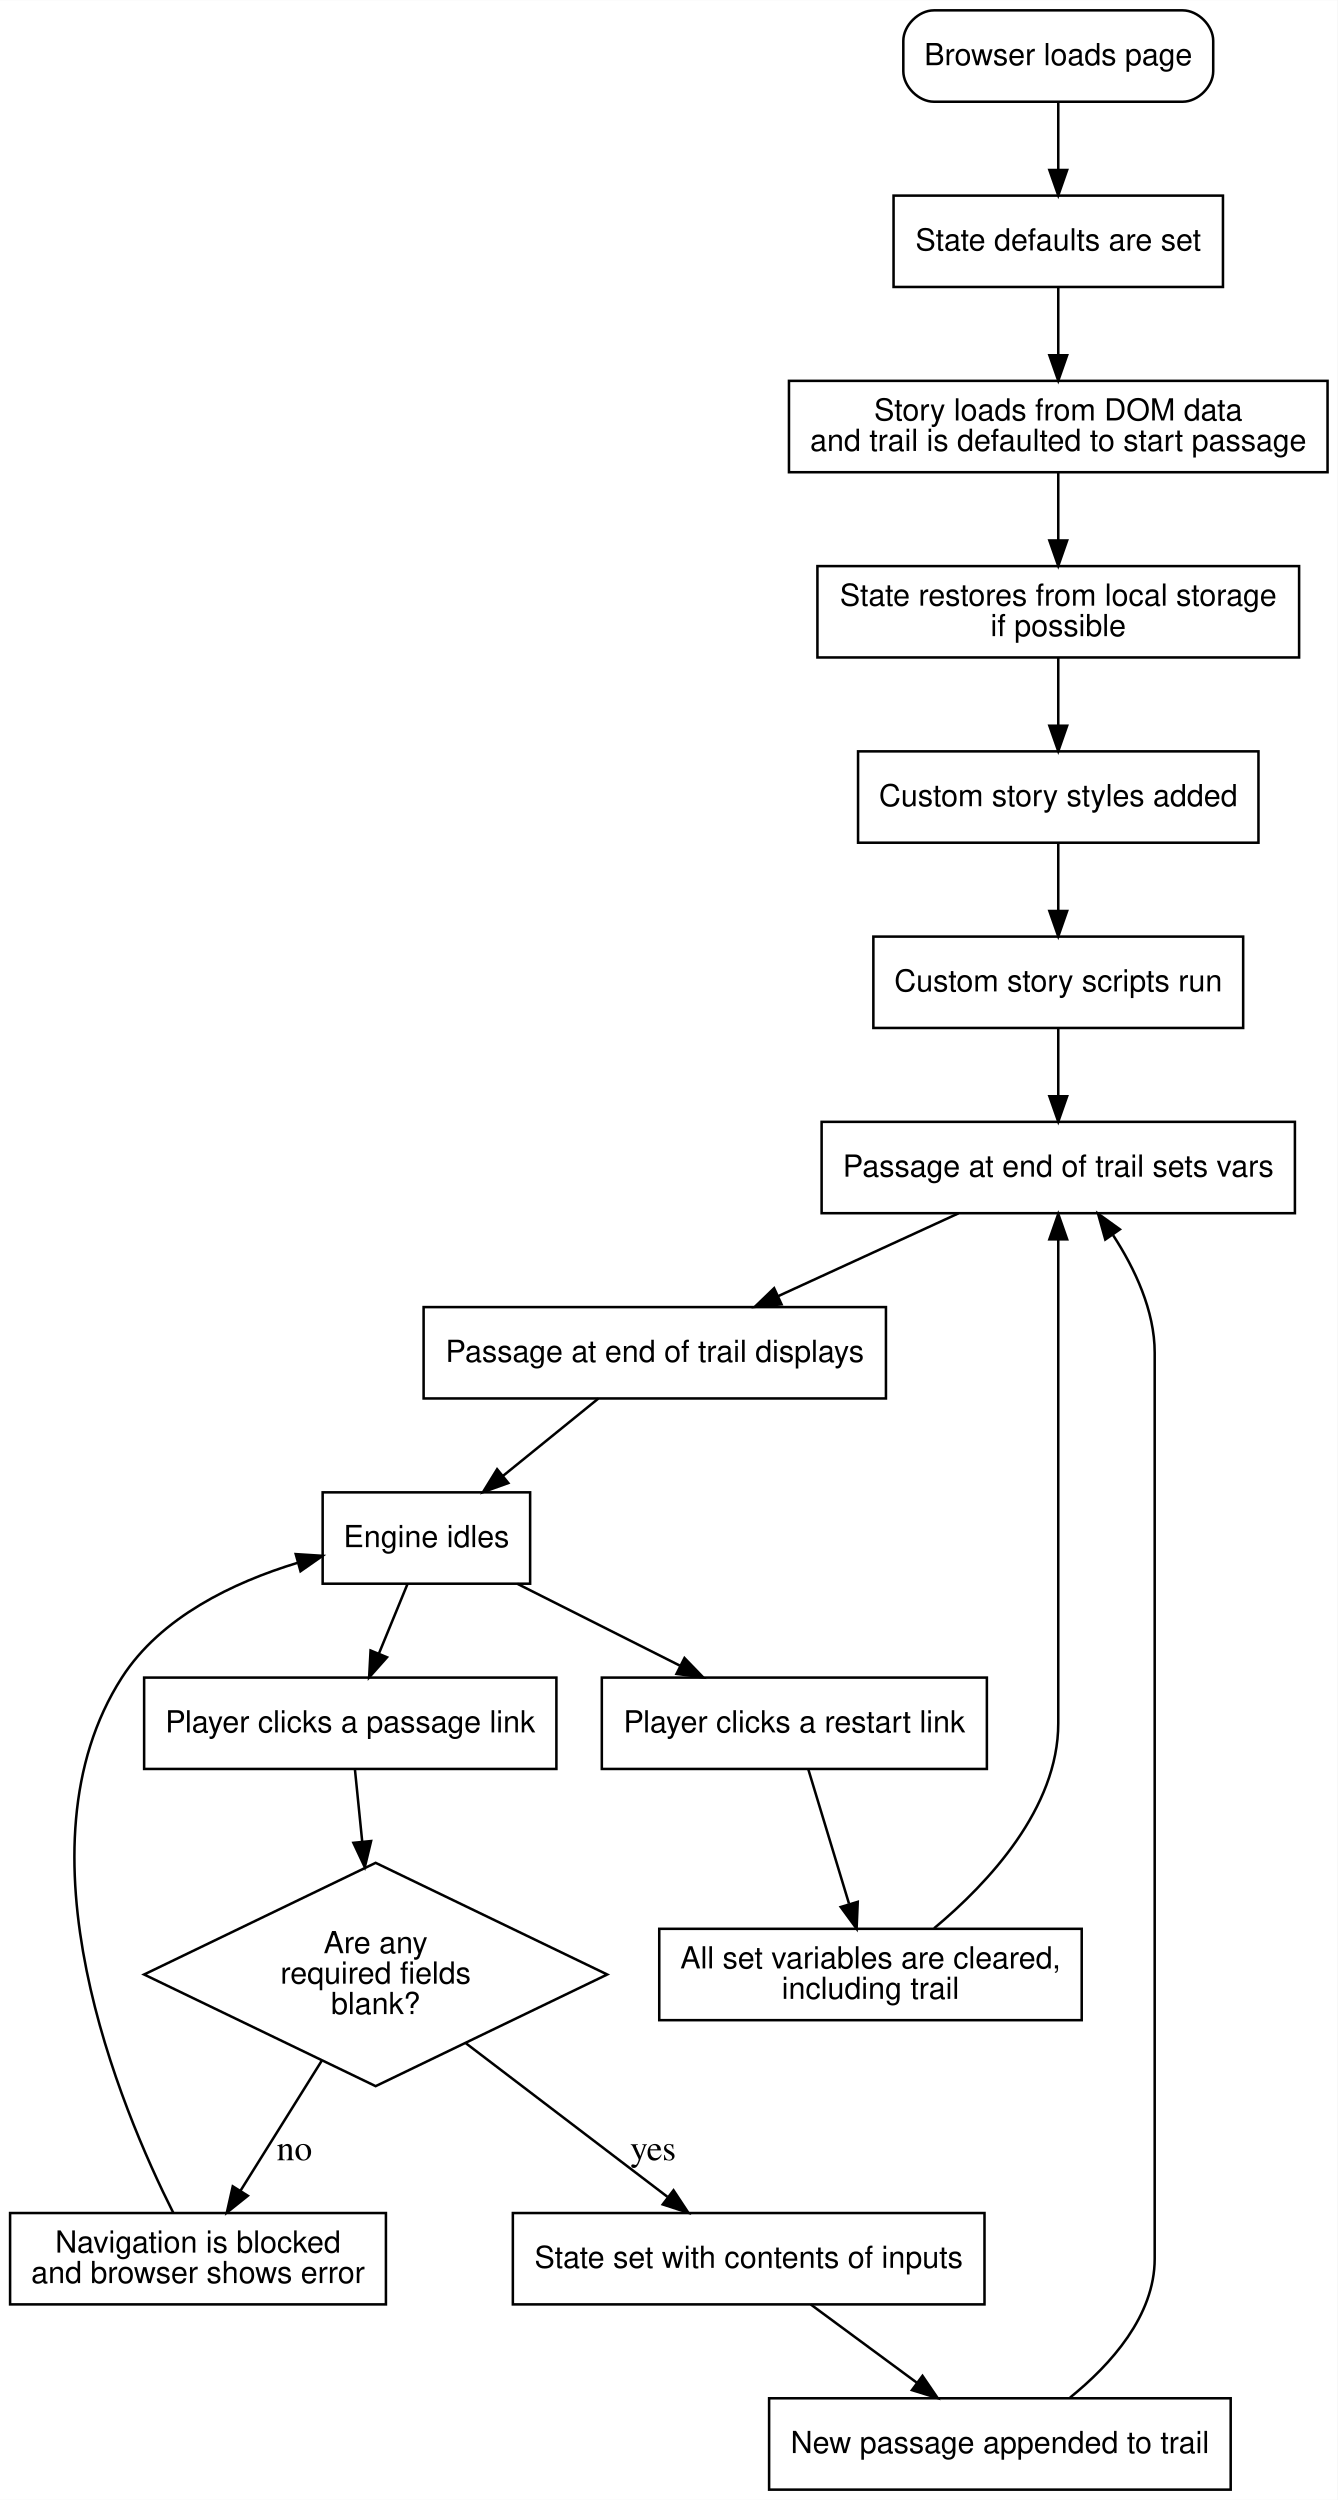
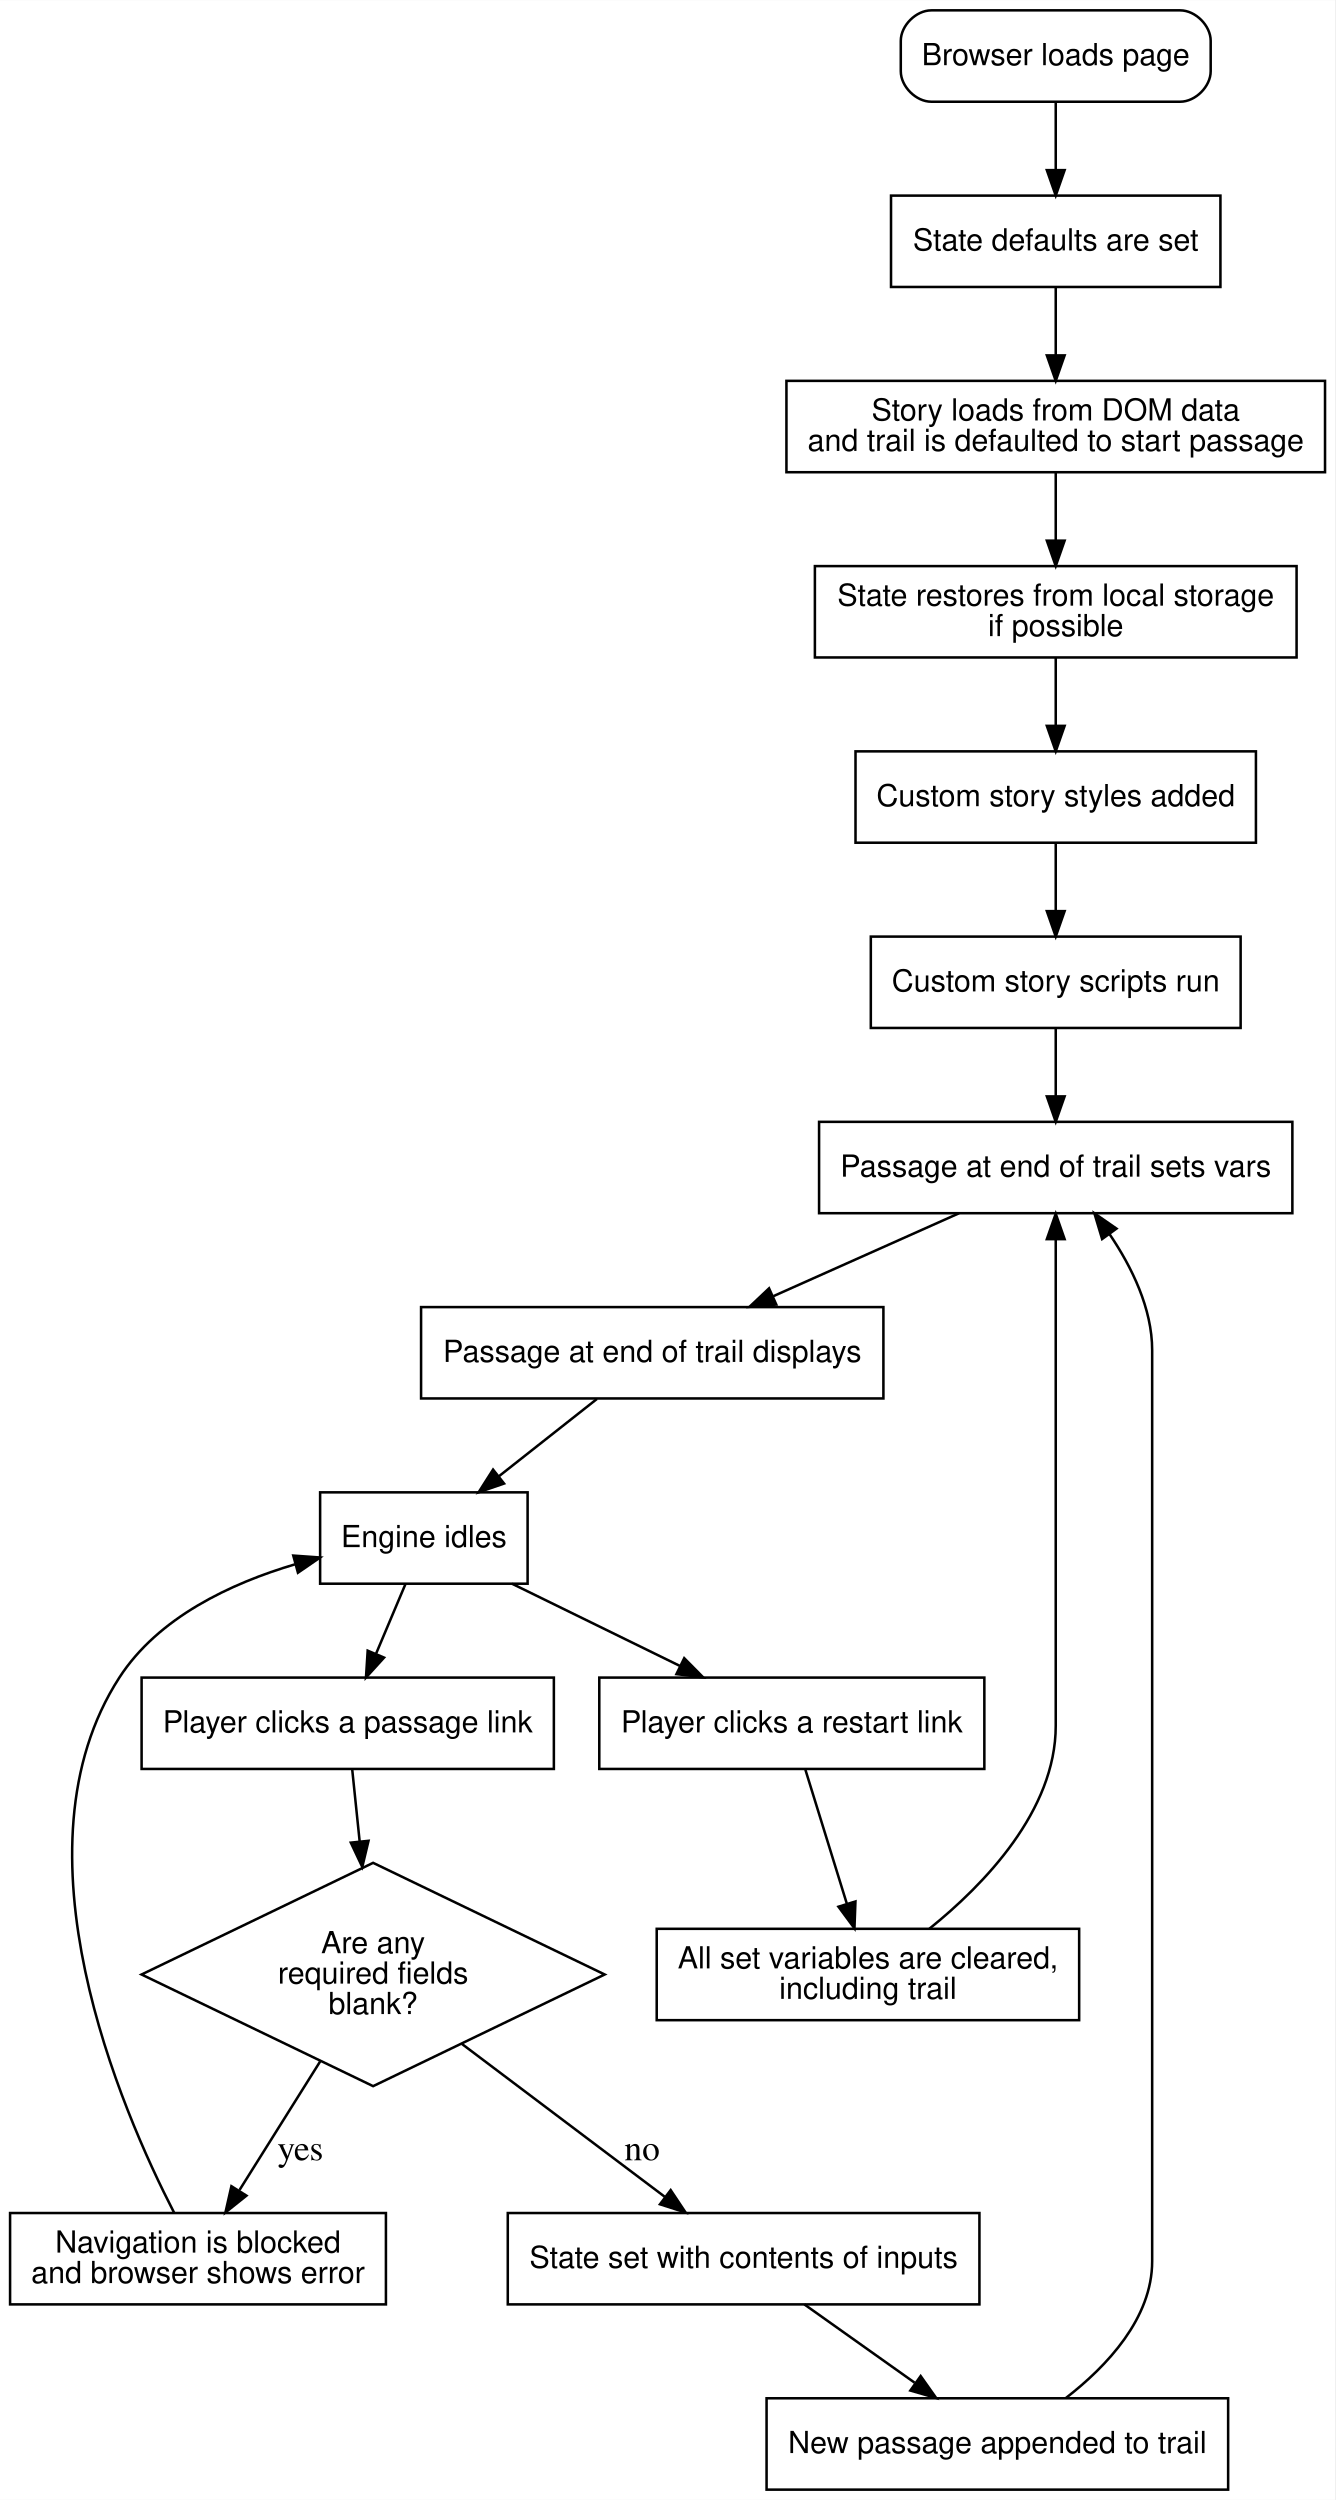
- <svg xmlns="http://www.w3.org/2000/svg" width="527pt" height="985pt" viewBox="0.00 0.00 527.09 985.00">
+ <svg xmlns="http://www.w3.org/2000/svg" width="526pt" height="985pt" viewBox="0.00 0.00 526.09 985.00">
  <g id="graph0" class="graph" transform="scale(1 1) rotate(0) translate(4 981)">
-     <polygon fill="#ffffff" stroke="transparent" points="-4,4 -4,-981 523.086,-981 523.086,4 -4,4" />
+     <polygon fill="white" stroke="transparent" points="-4,4 -4,-981 522.09,-981 522.09,4 -4,4" />
    <g id="node1" class="node">
-       <path fill="none" stroke="#000000" d="M462.087,-977C462.087,-977 363.966,-977 363.966,-977 357.966,-977 351.966,-971 351.966,-965 351.966,-965 351.966,-953 351.966,-953 351.966,-947 357.966,-941 363.966,-941 363.966,-941 462.087,-941 462.087,-941 468.087,-941 474.087,-947 474.087,-953 474.087,-953 474.087,-965 474.087,-965 474.087,-971 468.087,-977 462.087,-977" />
-       <text text-anchor="middle" x="413.026" y="-955.4" font-family="Helvetica,sans-Serif" font-size="12.00" fill="#000000">Browser loads page</text>
+       <path fill="none" stroke="black" d="M461.09,-977C461.09,-977 362.97,-977 362.97,-977 356.97,-977 350.97,-971 350.97,-965 350.97,-965 350.97,-953 350.97,-953 350.97,-947 356.97,-941 362.97,-941 362.97,-941 461.09,-941 461.09,-941 467.09,-941 473.09,-947 473.09,-953 473.09,-953 473.09,-965 473.09,-965 473.09,-971 467.09,-977 461.09,-977" />
+       <text text-anchor="middle" x="412.03" y="-955.4" font-family="Helvetica,sans-Serif" font-size="12.00">Browser loads page</text>
    </g>
    <g id="node2" class="node">
-       <polygon fill="none" stroke="#000000" points="477.929,-904 348.123,-904 348.123,-868 477.929,-868 477.929,-904" />
-       <text text-anchor="middle" x="413.026" y="-882.4" font-family="Helvetica,sans-Serif" font-size="12.00" fill="#000000">State defaults are set</text>
+       <polygon fill="none" stroke="black" points="476.93,-904 347.12,-904 347.12,-868 476.93,-868 476.93,-904" />
+       <text text-anchor="middle" x="412.03" y="-882.4" font-family="Helvetica,sans-Serif" font-size="12.00">State defaults are set</text>
    </g>
    <g id="edge1" class="edge">
-       <path fill="none" stroke="#000000" d="M413.026,-940.955C413.026,-932.883 413.026,-923.176 413.026,-914.182" />
-       <polygon fill="#000000" stroke="#000000" points="416.526,-914.09 413.026,-904.09 409.526,-914.09 416.526,-914.09" />
+       <path fill="none" stroke="black" d="M412.03,-940.81C412.03,-932.79 412.03,-923.05 412.03,-914.07" />
+       <polygon fill="black" stroke="black" points="415.53,-914.03 412.03,-904.03 408.53,-914.03 415.53,-914.03" />
    </g>
    <g id="node3" class="node">
-       <polygon fill="none" stroke="#000000" points="519.145,-831 306.907,-831 306.907,-795 519.145,-795 519.145,-831" />
-       <text text-anchor="middle" x="413.026" y="-815.4" font-family="Helvetica,sans-Serif" font-size="12.00" fill="#000000">Story loads from DOM data</text>
-       <text text-anchor="middle" x="413.026" y="-803.4" font-family="Helvetica,sans-Serif" font-size="12.00" fill="#000000">and trail is defaulted to start passage</text>
+       <polygon fill="none" stroke="black" points="518.15,-831 305.91,-831 305.91,-795 518.15,-795 518.15,-831" />
+       <text text-anchor="middle" x="412.03" y="-815.4" font-family="Helvetica,sans-Serif" font-size="12.00">Story loads from DOM data</text>
+       <text text-anchor="middle" x="412.03" y="-803.4" font-family="Helvetica,sans-Serif" font-size="12.00">and trail is defaulted to start passage</text>
    </g>
    <g id="edge2" class="edge">
-       <path fill="none" stroke="#000000" d="M413.026,-867.955C413.026,-859.883 413.026,-850.176 413.026,-841.182" />
-       <polygon fill="#000000" stroke="#000000" points="416.526,-841.09 413.026,-831.09 409.526,-841.09 416.526,-841.09" />
+       <path fill="none" stroke="black" d="M412.03,-867.81C412.03,-859.79 412.03,-850.05 412.03,-841.07" />
+       <polygon fill="black" stroke="black" points="415.53,-841.03 412.03,-831.03 408.53,-841.03 415.53,-841.03" />
    </g>
    <g id="node4" class="node">
-       <polygon fill="none" stroke="#000000" points="507.935,-758 318.118,-758 318.118,-722 507.935,-722 507.935,-758" />
-       <text text-anchor="middle" x="413.026" y="-742.4" font-family="Helvetica,sans-Serif" font-size="12.00" fill="#000000">State restores from local storage</text>
-       <text text-anchor="middle" x="413.026" y="-730.4" font-family="Helvetica,sans-Serif" font-size="12.00" fill="#000000">if possible</text>
+       <polygon fill="none" stroke="black" points="506.94,-758 317.12,-758 317.12,-722 506.94,-722 506.94,-758" />
+       <text text-anchor="middle" x="412.03" y="-742.4" font-family="Helvetica,sans-Serif" font-size="12.00">State restores from local storage</text>
+       <text text-anchor="middle" x="412.03" y="-730.4" font-family="Helvetica,sans-Serif" font-size="12.00">if possible</text>
    </g>
    <g id="edge3" class="edge">
-       <path fill="none" stroke="#000000" d="M413.026,-794.955C413.026,-786.883 413.026,-777.176 413.026,-768.182" />
-       <polygon fill="#000000" stroke="#000000" points="416.526,-768.09 413.026,-758.09 409.526,-768.09 416.526,-768.09" />
+       <path fill="none" stroke="black" d="M412.03,-794.81C412.03,-786.79 412.03,-777.05 412.03,-768.07" />
+       <polygon fill="black" stroke="black" points="415.53,-768.03 412.03,-758.03 408.53,-768.03 415.53,-768.03" />
    </g>
    <g id="node5" class="node">
-       <polygon fill="none" stroke="#000000" points="491.919,-685 334.133,-685 334.133,-649 491.919,-649 491.919,-685" />
-       <text text-anchor="middle" x="413.026" y="-663.4" font-family="Helvetica,sans-Serif" font-size="12.00" fill="#000000">Custom story styles added</text>
+       <polygon fill="none" stroke="black" points="490.92,-685 333.13,-685 333.13,-649 490.92,-649 490.92,-685" />
+       <text text-anchor="middle" x="412.03" y="-663.4" font-family="Helvetica,sans-Serif" font-size="12.00">Custom story styles added</text>
    </g>
    <g id="edge4" class="edge">
-       <path fill="none" stroke="#000000" d="M413.026,-721.955C413.026,-713.883 413.026,-704.176 413.026,-695.182" />
-       <polygon fill="#000000" stroke="#000000" points="416.526,-695.09 413.026,-685.09 409.526,-695.09 416.526,-695.09" />
+       <path fill="none" stroke="black" d="M412.03,-721.81C412.03,-713.79 412.03,-704.05 412.03,-695.07" />
+       <polygon fill="black" stroke="black" points="415.53,-695.03 412.03,-685.03 408.53,-695.03 415.53,-695.03" />
    </g>
    <g id="node6" class="node">
-       <polygon fill="none" stroke="#000000" points="485.89,-612 340.163,-612 340.163,-576 485.89,-576 485.89,-612" />
-       <text text-anchor="middle" x="413.026" y="-590.4" font-family="Helvetica,sans-Serif" font-size="12.00" fill="#000000">Custom story scripts run</text>
+       <polygon fill="none" stroke="black" points="484.89,-612 339.16,-612 339.16,-576 484.89,-576 484.89,-612" />
+       <text text-anchor="middle" x="412.03" y="-590.4" font-family="Helvetica,sans-Serif" font-size="12.00">Custom story scripts run</text>
    </g>
    <g id="edge5" class="edge">
-       <path fill="none" stroke="#000000" d="M413.026,-648.955C413.026,-640.883 413.026,-631.176 413.026,-622.182" />
-       <polygon fill="#000000" stroke="#000000" points="416.526,-622.09 413.026,-612.09 409.526,-622.09 416.526,-622.09" />
+       <path fill="none" stroke="black" d="M412.03,-648.81C412.03,-640.79 412.03,-631.05 412.03,-622.07" />
+       <polygon fill="black" stroke="black" points="415.53,-622.03 412.03,-612.03 408.53,-622.03 415.53,-622.03" />
    </g>
    <g id="node7" class="node">
-       <polygon fill="none" stroke="#000000" points="506.28,-539 319.772,-539 319.772,-503 506.28,-503 506.28,-539" />
-       <text text-anchor="middle" x="413.026" y="-517.4" font-family="Helvetica,sans-Serif" font-size="12.00" fill="#000000">Passage at end of trail sets vars</text>
+       <polygon fill="none" stroke="black" points="505.28,-539 318.77,-539 318.77,-503 505.28,-503 505.28,-539" />
+       <text text-anchor="middle" x="412.03" y="-517.4" font-family="Helvetica,sans-Serif" font-size="12.00">Passage at end of trail sets vars</text>
    </g>
    <g id="edge6" class="edge">
-       <path fill="none" stroke="#000000" d="M413.026,-575.955C413.026,-567.883 413.026,-558.176 413.026,-549.182" />
-       <polygon fill="#000000" stroke="#000000" points="416.526,-549.09 413.026,-539.09 409.526,-549.09 416.526,-549.09" />
+       <path fill="none" stroke="black" d="M412.03,-575.81C412.03,-567.79 412.03,-558.05 412.03,-549.07" />
+       <polygon fill="black" stroke="black" points="415.53,-549.03 412.03,-539.03 408.53,-549.03 415.53,-549.03" />
    </g>
    <g id="node8" class="node">
-       <polygon fill="none" stroke="#000000" points="345.122,-466 162.931,-466 162.931,-430 345.122,-430 345.122,-466" />
-       <text text-anchor="middle" x="254.026" y="-444.4" font-family="Helvetica,sans-Serif" font-size="12.00" fill="#000000">Passage at end of trail displays</text>
+       <polygon fill="none" stroke="black" points="344.12,-466 161.93,-466 161.93,-430 344.12,-430 344.12,-466" />
+       <text text-anchor="middle" x="253.03" y="-444.4" font-family="Helvetica,sans-Serif" font-size="12.00">Passage at end of trail displays</text>
    </g>
    <g id="edge7" class="edge">
-       <path fill="none" stroke="#000000" d="M373.723,-502.955C352.223,-493.084 325.401,-480.769 302.6,-470.301" />
-       <polygon fill="#000000" stroke="#000000" points="303.977,-467.082 293.429,-466.09 301.056,-473.444 303.977,-467.082" />
+       <path fill="none" stroke="black" d="M373.94,-502.99C351.98,-493.19 324.16,-480.77 300.75,-470.31" />
+       <polygon fill="black" stroke="black" points="301.91,-467 291.35,-466.11 299.06,-473.39 301.91,-467" />
    </g>
    <g id="node9" class="node">
-       <polygon fill="none" stroke="#000000" points="204.906,-393 123.147,-393 123.147,-357 204.906,-357 204.906,-393" />
-       <text text-anchor="middle" x="164.026" y="-371.4" font-family="Helvetica,sans-Serif" font-size="12.00" fill="#000000">Engine idles</text>
+       <polygon fill="none" stroke="black" points="203.91,-393 122.15,-393 122.15,-357 203.91,-357 203.91,-393" />
+       <text text-anchor="middle" x="163.03" y="-371.4" font-family="Helvetica,sans-Serif" font-size="12.00">Engine idles</text>
    </g>
    <g id="edge8" class="edge">
-       <path fill="none" stroke="#000000" d="M231.779,-429.955C220.421,-420.742 206.438,-409.401 194.131,-399.418" />
-       <polygon fill="#000000" stroke="#000000" points="196.301,-396.672 186.33,-393.09 191.891,-402.108 196.301,-396.672" />
+       <path fill="none" stroke="black" d="M231.24,-429.81C219.63,-420.66 205.19,-409.26 192.58,-399.32" />
+       <polygon fill="black" stroke="black" points="194.63,-396.47 184.61,-393.03 190.3,-401.97 194.63,-396.47" />
    </g>
    <g id="node10" class="node">
-       <polygon fill="none" stroke="#000000" points="215.257,-320 52.796,-320 52.796,-284 215.257,-284 215.257,-320" />
-       <text text-anchor="middle" x="134.026" y="-298.4" font-family="Helvetica,sans-Serif" font-size="12.00" fill="#000000">Player clicks a passage link</text>
+       <polygon fill="none" stroke="black" points="214.26,-320 51.8,-320 51.8,-284 214.26,-284 214.26,-320" />
+       <text text-anchor="middle" x="133.03" y="-298.4" font-family="Helvetica,sans-Serif" font-size="12.00">Player clicks a passage link</text>
    </g>
    <g id="edge9" class="edge">
-       <path fill="none" stroke="#000000" d="M156.611,-356.955C153.221,-348.707 149.131,-338.754 145.367,-329.596" />
-       <polygon fill="#000000" stroke="#000000" points="148.499,-328.009 141.461,-320.09 142.025,-330.67 148.499,-328.009" />
+       <path fill="none" stroke="black" d="M155.76,-356.81C152.3,-348.62 148.08,-338.62 144.22,-329.48" />
+       <polygon fill="black" stroke="black" points="147.34,-327.88 140.22,-320.03 140.89,-330.6 147.34,-327.88" />
    </g>
    <g id="node15" class="node">
-       <polygon fill="none" stroke="#000000" points="384.896,-320 233.157,-320 233.157,-284 384.896,-284 384.896,-320" />
-       <text text-anchor="middle" x="309.026" y="-298.4" font-family="Helvetica,sans-Serif" font-size="12.00" fill="#000000">Player clicks a restart link</text>
+       <polygon fill="none" stroke="black" points="383.9,-320 232.16,-320 232.16,-284 383.9,-284 383.9,-320" />
+       <text text-anchor="middle" x="308.03" y="-298.4" font-family="Helvetica,sans-Serif" font-size="12.00">Player clicks a restart link</text>
    </g>
    <g id="edge16" class="edge">
-       <path fill="none" stroke="#000000" d="M199.869,-356.955C219.214,-347.216 243.285,-335.098 263.896,-324.721" />
-       <polygon fill="#000000" stroke="#000000" points="265.735,-327.713 273.094,-320.09 262.588,-321.461 265.735,-327.713" />
+       <path fill="none" stroke="black" d="M197.76,-356.99C217.61,-347.27 242.7,-334.99 263.93,-324.59" />
+       <polygon fill="black" stroke="black" points="265.63,-327.65 273.08,-320.11 262.56,-321.37 265.63,-327.65" />
    </g>
    <g id="node11" class="node">
-       <polygon fill="none" stroke="#000000" points="144.026,-247 52.776,-203 144.026,-159 235.276,-203 144.026,-247" />
-       <text text-anchor="middle" x="144.026" y="-211.4" font-family="Helvetica,sans-Serif" font-size="12.00" fill="#000000">Are any</text>
-       <text text-anchor="middle" x="144.026" y="-199.4" font-family="Helvetica,sans-Serif" font-size="12.00" fill="#000000">required fields</text>
-       <text text-anchor="middle" x="144.026" y="-187.4" font-family="Helvetica,sans-Serif" font-size="12.00" fill="#000000">blank?</text>
+       <polygon fill="none" stroke="black" points="143.03,-247 51.78,-203 143.03,-159 234.28,-203 143.03,-247" />
+       <text text-anchor="middle" x="143.03" y="-211.4" font-family="Helvetica,sans-Serif" font-size="12.00">Are any</text>
+       <text text-anchor="middle" x="143.03" y="-199.4" font-family="Helvetica,sans-Serif" font-size="12.00">required fields</text>
+       <text text-anchor="middle" x="143.03" y="-187.4" font-family="Helvetica,sans-Serif" font-size="12.00">blank?</text>
    </g>
    <g id="edge10" class="edge">
-       <path fill="none" stroke="#000000" d="M135.861,-283.842C136.681,-275.72 137.695,-265.685 138.725,-255.482" />
-       <polygon fill="#000000" stroke="#000000" points="142.232,-255.587 139.755,-245.286 135.268,-254.883 142.232,-255.587" />
+       <path fill="none" stroke="black" d="M134.81,-283.66C135.64,-275.65 136.67,-265.67 137.72,-255.52" />
+       <polygon fill="black" stroke="black" points="141.22,-255.68 138.76,-245.37 134.25,-254.96 141.22,-255.68" />
    </g>
    <g id="node12" class="node">
-       <polygon fill="none" stroke="#000000" points="148.079,-109 -.026,-109 -.026,-73 148.079,-73 148.079,-109" />
-       <text text-anchor="middle" x="74.026" y="-93.4" font-family="Helvetica,sans-Serif" font-size="12.00" fill="#000000">Navigation is blocked</text>
-       <text text-anchor="middle" x="74.026" y="-81.4" font-family="Helvetica,sans-Serif" font-size="12.00" fill="#000000">and browser shows error</text>
+       <polygon fill="none" stroke="black" points="148.08,-109 -0.03,-109 -0.03,-73 148.08,-73 148.08,-109" />
+       <text text-anchor="middle" x="74.03" y="-93.4" font-family="Helvetica,sans-Serif" font-size="12.00">Navigation is blocked</text>
+       <text text-anchor="middle" x="74.03" y="-81.4" font-family="Helvetica,sans-Serif" font-size="12.00">and browser shows error</text>
    </g>
    <g id="edge11" class="edge">
-       <path fill="none" stroke="#000000" d="M122.834,-169.092C112.541,-152.623 100.35,-133.118 90.727,-117.721" />
-       <polygon fill="#000000" stroke="#000000" points="93.66,-115.809 85.392,-109.184 87.724,-119.519 93.66,-115.809" />
-       <text text-anchor="middle" x="112.026" y="-129.8" font-family="Times,serif" font-size="14.00" fill="#000000">no</text>
+       <path fill="none" stroke="black" d="M122.14,-168.7C111.95,-152.46 99.89,-133.23 90.39,-118.08" />
+       <polygon fill="black" stroke="black" points="93.12,-115.85 84.84,-109.24 87.19,-119.57 93.12,-115.85" />
+       <text text-anchor="middle" x="114.36" y="-129.8" font-family="Times,serif" font-size="14.00">yes</text>
    </g>
    <g id="node13" class="node">
-       <polygon fill="none" stroke="#000000" points="383.957,-109 198.096,-109 198.096,-73 383.957,-73 383.957,-109" />
-       <text text-anchor="middle" x="291.026" y="-87.4" font-family="Helvetica,sans-Serif" font-size="12.00" fill="#000000">State set with contents of inputs</text>
+       <polygon fill="none" stroke="black" points="381.96,-109 196.1,-109 196.1,-73 381.96,-73 381.96,-109" />
+       <text text-anchor="middle" x="289.03" y="-87.4" font-family="Helvetica,sans-Serif" font-size="12.00">State set with contents of inputs</text>
    </g>
    <g id="edge13" class="edge">
-       <path fill="none" stroke="#000000" d="M179.611,-175.888C203.828,-157.437 235.606,-133.225 259.025,-115.382" />
-       <polygon fill="#000000" stroke="#000000" points="261.412,-117.964 267.245,-109.119 257.169,-112.396 261.412,-117.964" />
-       <text text-anchor="middle" x="253.357" y="-129.8" font-family="Times,serif" font-size="14.00" fill="#000000">yes</text>
+       <path fill="none" stroke="black" d="M178,-175.65C202.34,-157.31 234.51,-133.07 257.95,-115.41" />
+       <polygon fill="black" stroke="black" points="260.29,-118.04 266.17,-109.22 256.07,-112.45 260.29,-118.04" />
+       <text text-anchor="middle" x="249.03" y="-129.8" font-family="Times,serif" font-size="14.00">no</text>
    </g>
    <g id="edge12" class="edge">
-       <path fill="none" stroke="#000000" d="M64.286,-109.082C43.603,-150.192 .608,-252.339 44.026,-320 59.323,-343.838 87.82,-357.479 113.206,-365.212" />
-       <polygon fill="#000000" stroke="#000000" points="112.539,-368.659 123.112,-367.989 114.428,-361.919 112.539,-368.659" />
+       <path fill="none" stroke="black" d="M64.62,-109.11C43.84,-149.46 -0.79,-252.24 43.03,-320 58.36,-343.71 86.86,-357.11 112.23,-364.63" />
+       <polygon fill="black" stroke="black" points="111.57,-368.08 122.14,-367.33 113.41,-361.33 111.57,-368.08" />
    </g>
    <g id="node14" class="node">
-       <polygon fill="none" stroke="#000000" points="480.972,-36 299.08,-36 299.08,0 480.972,0 480.972,-36" />
-       <text text-anchor="middle" x="390.026" y="-14.4" font-family="Helvetica,sans-Serif" font-size="12.00" fill="#000000">New passage appended to trail</text>
+       <polygon fill="none" stroke="black" points="479.97,-36 298.08,-36 298.08,0 479.97,0 479.97,-36" />
+       <text text-anchor="middle" x="389.03" y="-14.4" font-family="Helvetica,sans-Serif" font-size="12.00">New passage appended to trail</text>
    </g>
    <g id="edge14" class="edge">
-       <path fill="none" stroke="#000000" d="M315.498,-72.955C328.111,-63.654 343.667,-52.184 357.298,-42.133" />
-       <polygon fill="#000000" stroke="#000000" points="359.522,-44.842 365.493,-36.09 355.367,-39.208 359.522,-44.842" />
+       <path fill="none" stroke="black" d="M312.98,-72.99C325.99,-63.75 342.28,-52.19 356.43,-42.14" />
+       <polygon fill="black" stroke="black" points="358.8,-44.76 364.92,-36.11 354.74,-39.05 358.8,-44.76" />
    </g>
    <g id="edge15" class="edge">
-       <path fill="none" stroke="#000000" d="M417.671,-36.276C433.81,-49.34 451.026,-68.538 451.026,-91 451.026,-448 451.026,-448 451.026,-448 451.026,-464.601 443.199,-481.17 434.649,-494.316" />
-       <polygon fill="#000000" stroke="#000000" points="431.56,-492.627 428.702,-502.829 437.298,-496.636 431.56,-492.627" />
+       <path fill="none" stroke="black" d="M415.96,-36.05C432.3,-48.69 450.03,-67.57 450.03,-90 450.03,-449 450.03,-449 450.03,-449 450.03,-465.47 441.98,-481.82 433.29,-494.67" />
+       <polygon fill="black" stroke="black" points="430.31,-492.82 427.26,-502.96 435.97,-496.93 430.31,-492.82" />
    </g>
    <g id="node16" class="node">
-       <polygon fill="none" stroke="#000000" points="422.265,-221 255.788,-221 255.788,-185 422.265,-185 422.265,-221" />
-       <text text-anchor="middle" x="339.026" y="-205.4" font-family="Helvetica,sans-Serif" font-size="12.00" fill="#000000">All set variables are cleared,</text>
-       <text text-anchor="middle" x="339.026" y="-193.4" font-family="Helvetica,sans-Serif" font-size="12.00" fill="#000000">including trail</text>
+       <polygon fill="none" stroke="black" points="421.26,-221 254.79,-221 254.79,-185 421.26,-185 421.26,-221" />
+       <text text-anchor="middle" x="338.03" y="-205.4" font-family="Helvetica,sans-Serif" font-size="12.00">All set variables are cleared,</text>
+       <text text-anchor="middle" x="338.03" y="-193.4" font-family="Helvetica,sans-Serif" font-size="12.00">including trail</text>
    </g>
    <g id="edge17" class="edge">
-       <path fill="none" stroke="#000000" d="M314.529,-283.842C319.011,-269.049 325.416,-247.913 330.553,-230.962" />
-       <polygon fill="#000000" stroke="#000000" points="334.008,-231.628 333.559,-221.043 327.309,-229.598 334.008,-231.628" />
+       <path fill="none" stroke="black" d="M313.39,-283.66C317.91,-269.04 324.46,-247.86 329.67,-231.02" />
+       <polygon fill="black" stroke="black" points="333.1,-231.78 332.71,-221.19 326.41,-229.71 333.1,-231.78" />
    </g>
    <g id="edge18" class="edge">
-       <path fill="none" stroke="#000000" d="M364.079,-221.193C385.547,-239.085 413.026,-268.525 413.026,-302 413.026,-448 413.026,-448 413.026,-448 413.026,-462.7 413.026,-479.066 413.026,-492.57" />
-       <polygon fill="#000000" stroke="#000000" points="409.526,-492.7 413.026,-502.7 416.526,-492.7 409.526,-492.7" />
+       <path fill="none" stroke="black" d="M362.26,-221.05C383.84,-238.43 412.03,-267.53 412.03,-301 412.03,-449 412.03,-449 412.03,-449 412.03,-463.35 412.03,-479.33 412.03,-492.49" />
+       <polygon fill="black" stroke="black" points="408.53,-492.78 412.03,-502.78 415.53,-492.78 408.53,-492.78" />
    </g>
  </g>
</svg>
